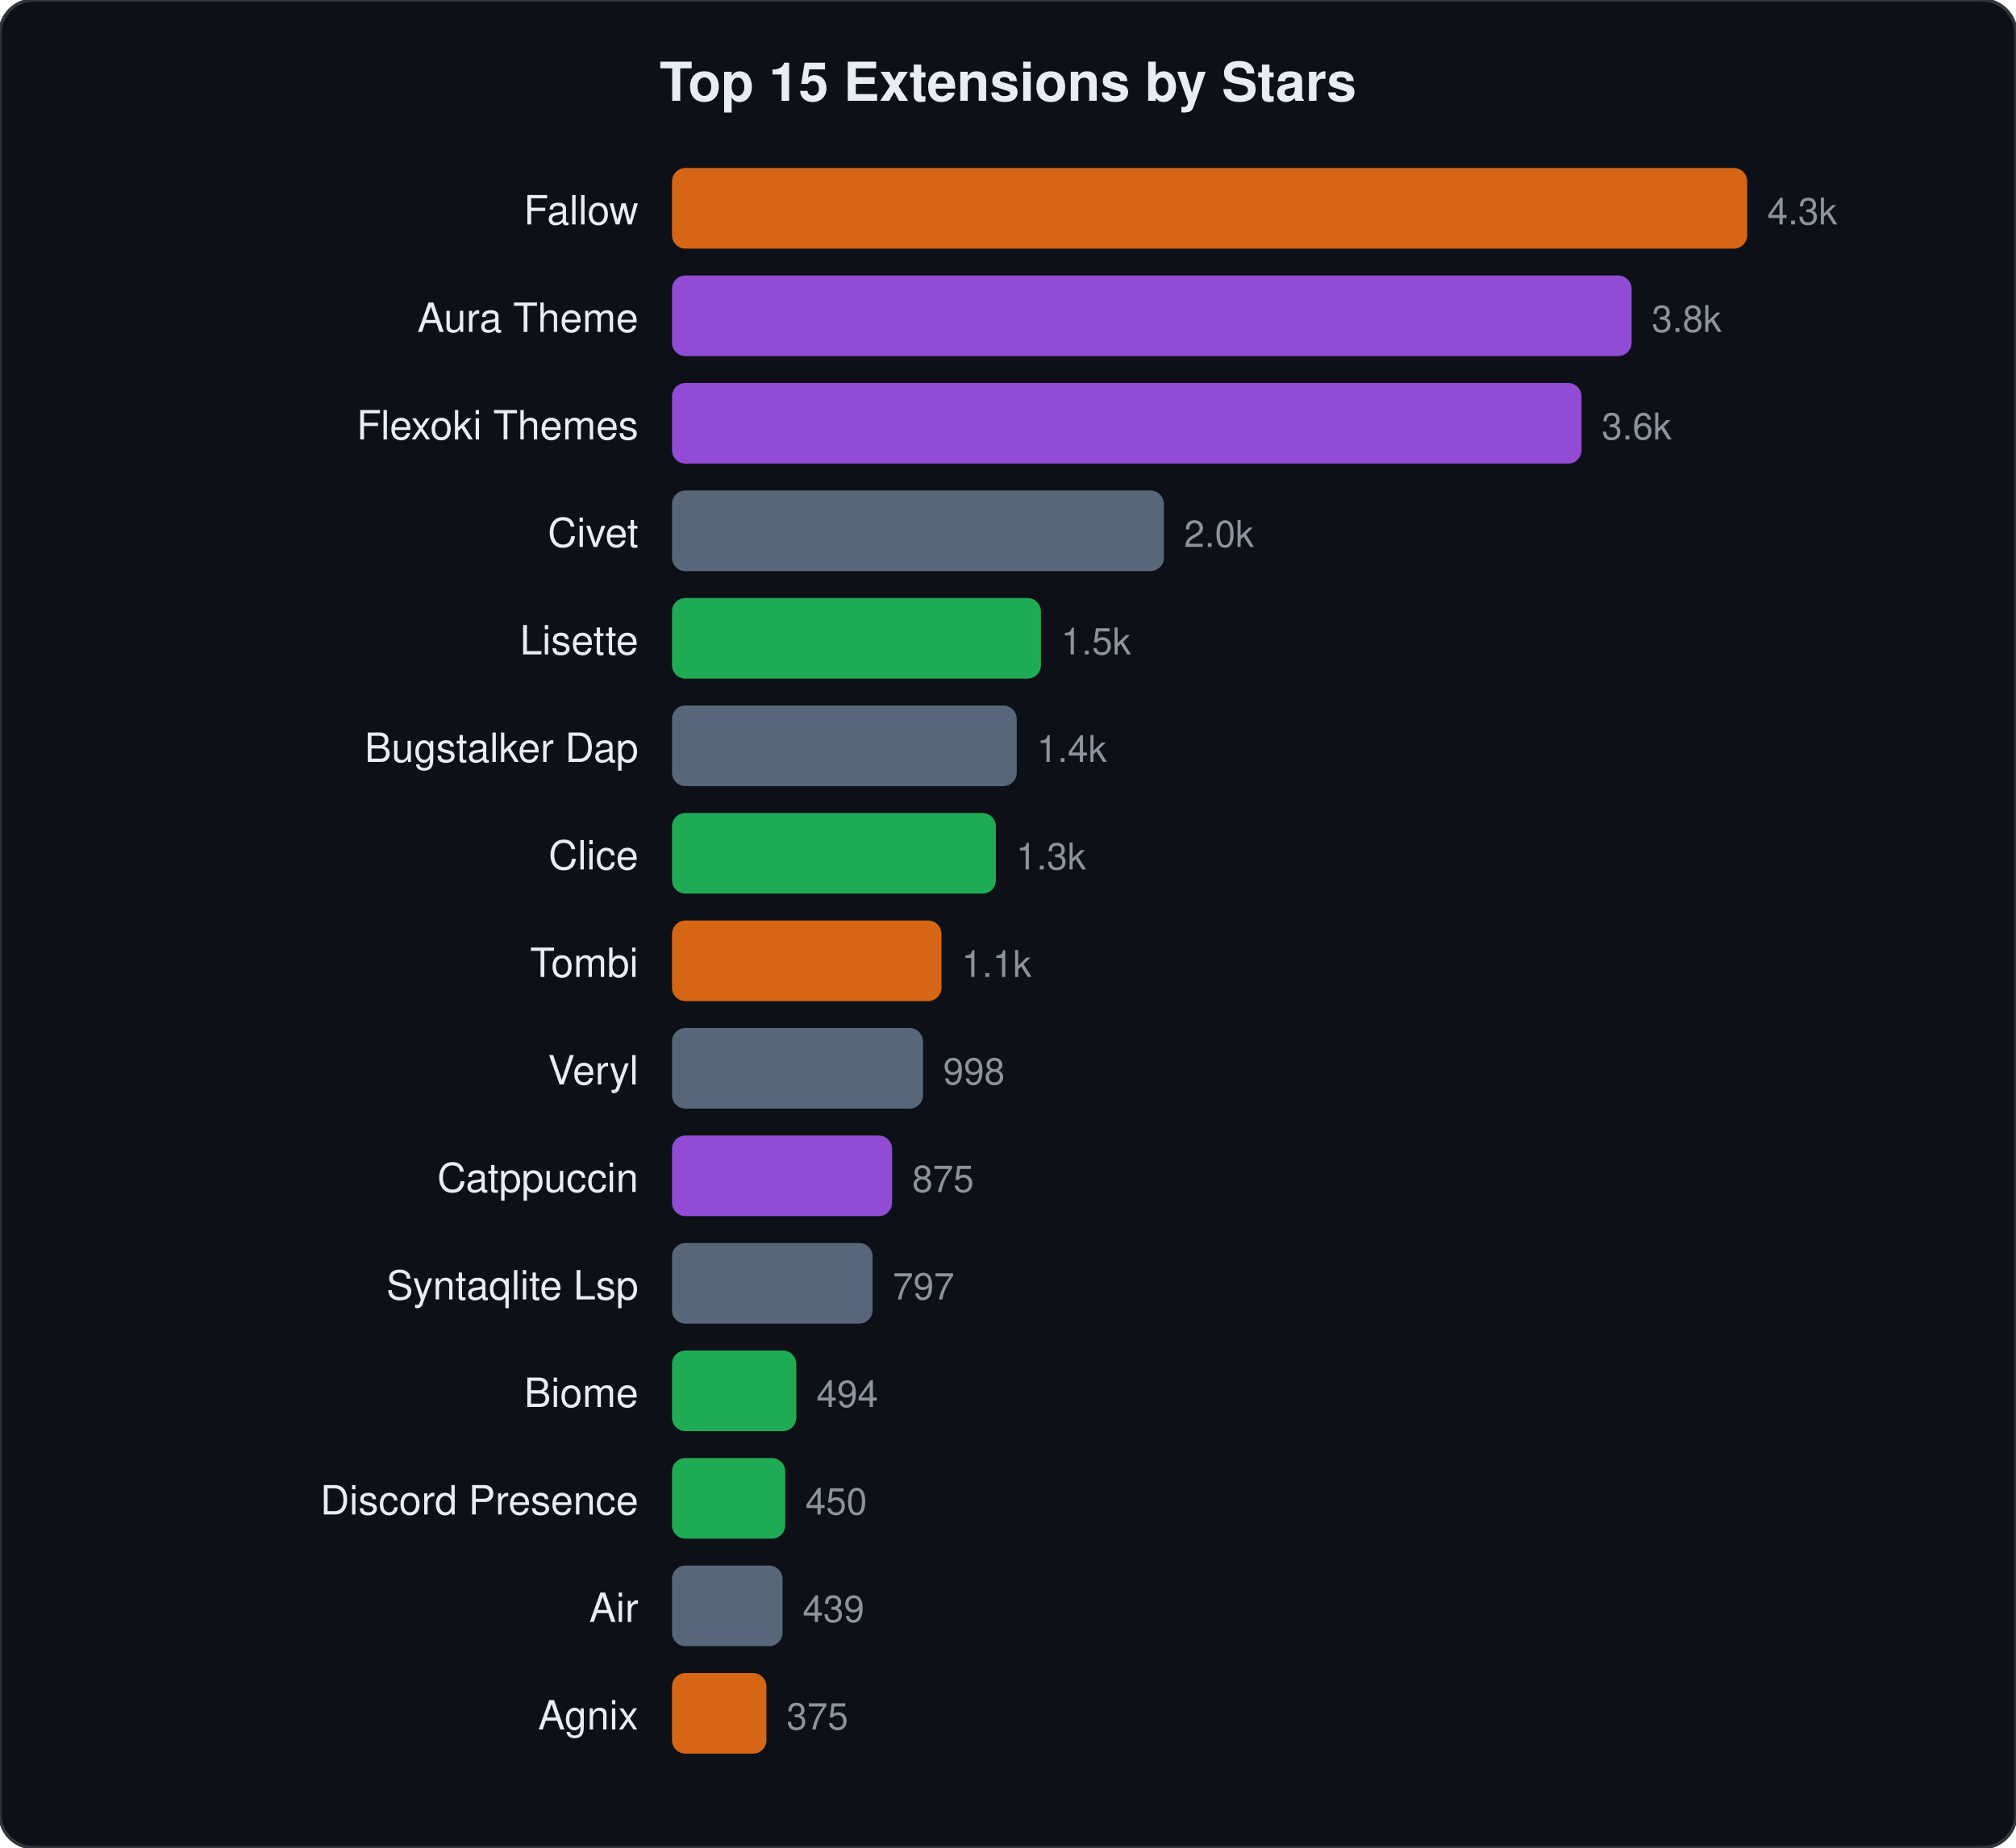
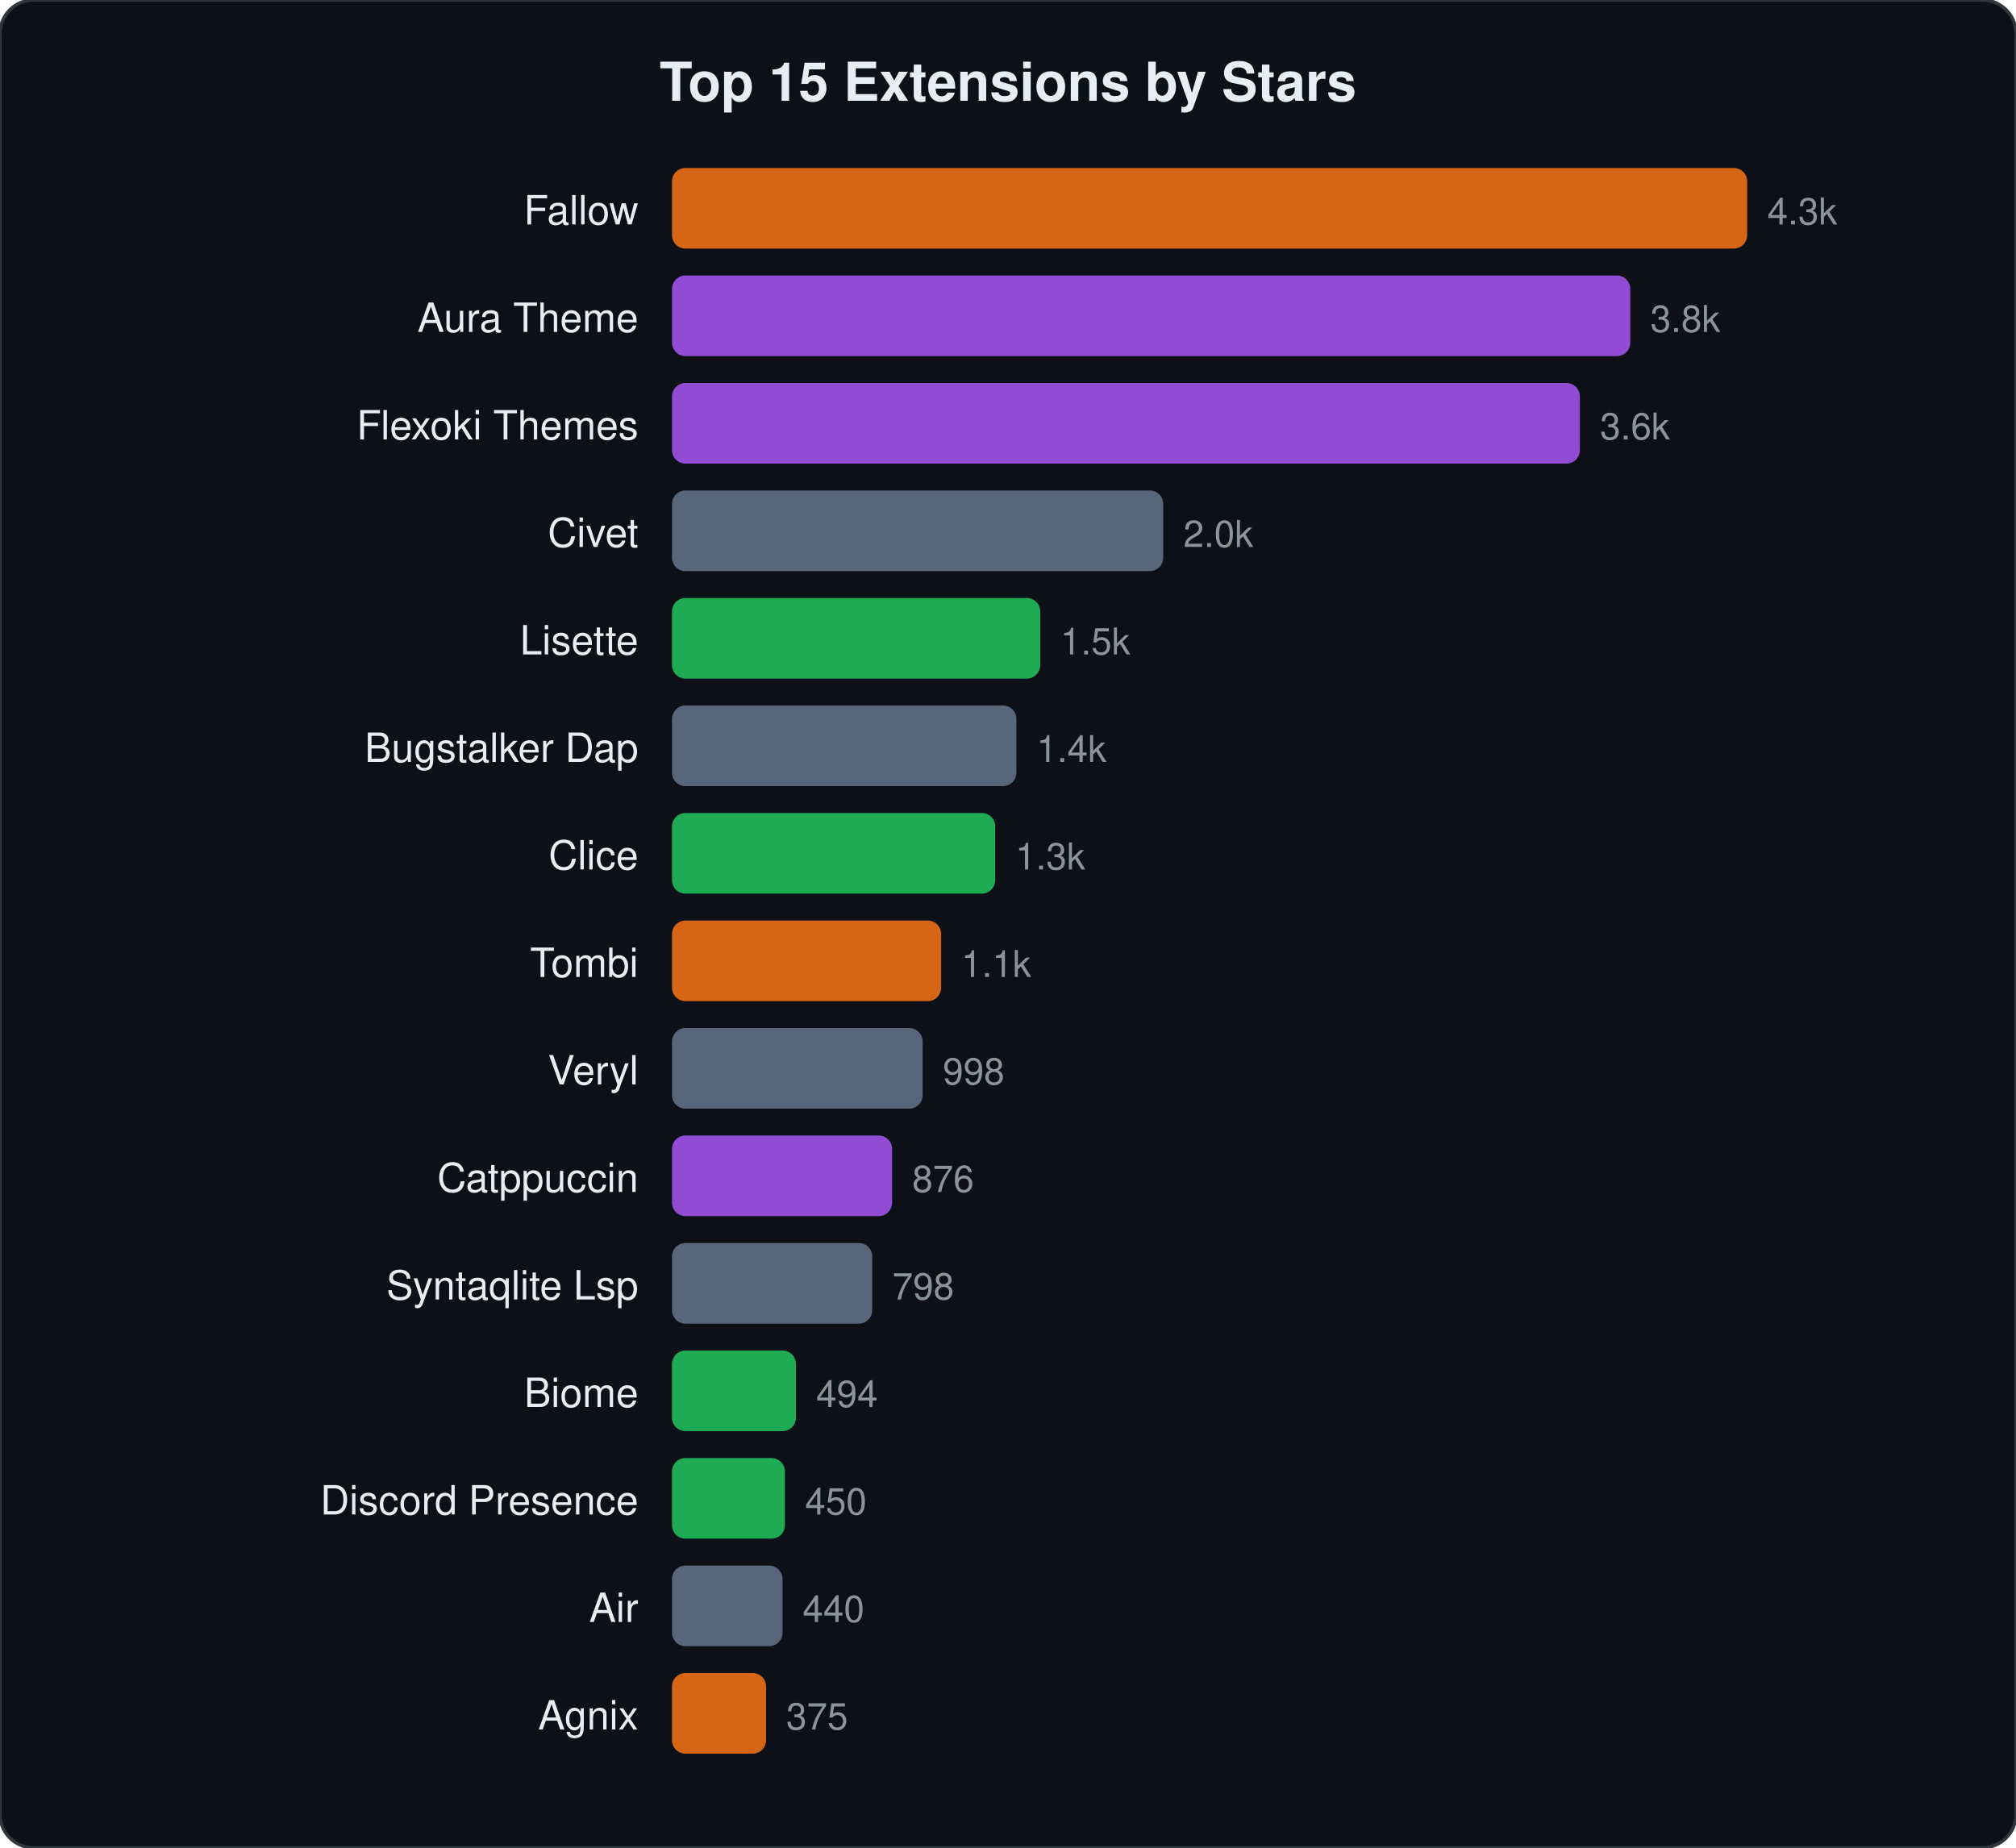
<svg xmlns="http://www.w3.org/2000/svg" viewBox="0 0 600 550" width="600" height="550">
  <style>text{font-family:-apple-system,BlinkMacSystemFont,"Segoe UI",Helvetica,Arial,sans-serif;fill:#e6edf3}.name{font-size:12px}.stars{font-size:11px;fill:#8b949e}.title{font-size:16px;font-weight:600}</style>
  <rect width="600" height="550" rx="10" fill="#0d1117" stroke="#30363d" stroke-width="1" />
  <text x="300" y="30" text-anchor="middle" class="title">Top 15 Extensions by Stars</text>
  <text x="190" y="66.8" text-anchor="end" class="name">Fallow</text>
  <rect x="200" y="50.0" width="320.0" height="24" rx="4" fill="#f97316" opacity="0.85" />
  <text x="526.0" y="66.8" class="stars">4.3k</text>
  <text x="190" y="98.8" text-anchor="end" class="name">Aura Theme</text>
-   <rect x="200" y="82.0" width="285.6" height="24" rx="4" fill="#a855f7" opacity="0.85" />
-   <text x="491.6" y="98.8" class="stars">3.8k</text>
+   <rect x="200" y="82.0" width="285.2" height="24" rx="4" fill="#a855f7" opacity="0.85" />
+   <text x="491.2" y="98.8" class="stars">3.8k</text>
  <text x="190" y="130.8" text-anchor="end" class="name">Flexoki Themes</text>
-   <rect x="200" y="114.0" width="270.7" height="24" rx="4" fill="#a855f7" opacity="0.85" />
-   <text x="476.7" y="130.8" class="stars">3.6k</text>
+   <rect x="200" y="114.0" width="270.2" height="24" rx="4" fill="#a855f7" opacity="0.85" />
+   <text x="476.2" y="130.8" class="stars">3.6k</text>
  <text x="190" y="162.8" text-anchor="end" class="name">Civet</text>
-   <rect x="200" y="146.0" width="146.4" height="24" rx="4" fill="#64748b" opacity="0.85" />
-   <text x="352.4" y="162.8" class="stars">2.0k</text>
+   <rect x="200" y="146.0" width="146.2" height="24" rx="4" fill="#64748b" opacity="0.85" />
+   <text x="352.2" y="162.8" class="stars">2.0k</text>
  <text x="190" y="194.8" text-anchor="end" class="name">Lisette</text>
-   <rect x="200" y="178.0" width="109.8" height="24" rx="4" fill="#22c55e" opacity="0.85" />
-   <text x="315.8" y="194.8" class="stars">1.5k</text>
+   <rect x="200" y="178.0" width="109.6" height="24" rx="4" fill="#22c55e" opacity="0.85" />
+   <text x="315.6" y="194.8" class="stars">1.5k</text>
  <text x="190" y="226.8" text-anchor="end" class="name">Bugstalker Dap</text>
-   <rect x="200" y="210.0" width="102.6" height="24" rx="4" fill="#64748b" opacity="0.85" />
-   <text x="308.6" y="226.8" class="stars">1.4k</text>
+   <rect x="200" y="210.0" width="102.5" height="24" rx="4" fill="#64748b" opacity="0.85" />
+   <text x="308.5" y="226.8" class="stars">1.4k</text>
  <text x="190" y="258.8" text-anchor="end" class="name">Clice</text>
-   <rect x="200" y="242.0" width="96.4" height="24" rx="4" fill="#22c55e" opacity="0.85" />
-   <text x="302.4" y="258.8" class="stars">1.3k</text>
+   <rect x="200" y="242.0" width="96.2" height="24" rx="4" fill="#22c55e" opacity="0.85" />
+   <text x="302.2" y="258.8" class="stars">1.3k</text>
  <text x="190" y="290.8" text-anchor="end" class="name">Tombi</text>
-   <rect x="200" y="274.0" width="80.2" height="24" rx="4" fill="#f97316" opacity="0.85" />
-   <text x="286.2" y="290.8" class="stars">1.1k</text>
+   <rect x="200" y="274.0" width="80.1" height="24" rx="4" fill="#f97316" opacity="0.85" />
+   <text x="286.1" y="290.8" class="stars">1.1k</text>
  <text x="190" y="322.8" text-anchor="end" class="name">Veryl</text>
-   <rect x="200" y="306.0" width="74.7" height="24" rx="4" fill="#64748b" opacity="0.85" />
-   <text x="280.7" y="322.8" class="stars">998</text>
+   <rect x="200" y="306.0" width="74.6" height="24" rx="4" fill="#64748b" opacity="0.85" />
+   <text x="280.6" y="322.8" class="stars">998</text>
  <text x="190" y="354.8" text-anchor="end" class="name">Catppuccin</text>
  <rect x="200" y="338.0" width="65.5" height="24" rx="4" fill="#a855f7" opacity="0.85" />
-   <text x="271.5" y="354.8" class="stars">875</text>
+   <text x="271.5" y="354.8" class="stars">876</text>
  <text x="190" y="386.8" text-anchor="end" class="name">Syntaqlite Lsp</text>
-   <rect x="200" y="370.0" width="59.7" height="24" rx="4" fill="#64748b" opacity="0.85" />
-   <text x="265.7" y="386.8" class="stars">797</text>
+   <rect x="200" y="370.0" width="59.6" height="24" rx="4" fill="#64748b" opacity="0.85" />
+   <text x="265.6" y="386.8" class="stars">798</text>
  <text x="190" y="418.8" text-anchor="end" class="name">Biome</text>
-   <rect x="200" y="402.0" width="37.0" height="24" rx="4" fill="#22c55e" opacity="0.85" />
-   <text x="243.0" y="418.8" class="stars">494</text>
+   <rect x="200" y="402.0" width="36.9" height="24" rx="4" fill="#22c55e" opacity="0.85" />
+   <text x="242.9" y="418.8" class="stars">494</text>
  <text x="190" y="450.8" text-anchor="end" class="name">Discord Presence</text>
-   <rect x="200" y="434.0" width="33.7" height="24" rx="4" fill="#22c55e" opacity="0.85" />
-   <text x="239.7" y="450.8" class="stars">450</text>
+   <rect x="200" y="434.0" width="33.6" height="24" rx="4" fill="#22c55e" opacity="0.85" />
+   <text x="239.6" y="450.8" class="stars">450</text>
  <text x="190" y="482.8" text-anchor="end" class="name">Air</text>
  <rect x="200" y="466.0" width="32.9" height="24" rx="4" fill="#64748b" opacity="0.85" />
-   <text x="238.9" y="482.8" class="stars">439</text>
+   <text x="238.9" y="482.8" class="stars">440</text>
  <text x="190" y="514.8" text-anchor="end" class="name">Agnix</text>
-   <rect x="200" y="498.0" width="28.1" height="24" rx="4" fill="#f97316" opacity="0.85" />
-   <text x="234.1" y="514.8" class="stars">375</text>
+   <rect x="200" y="498.0" width="28.0" height="24" rx="4" fill="#f97316" opacity="0.85" />
+   <text x="234.0" y="514.8" class="stars">375</text>
</svg>
